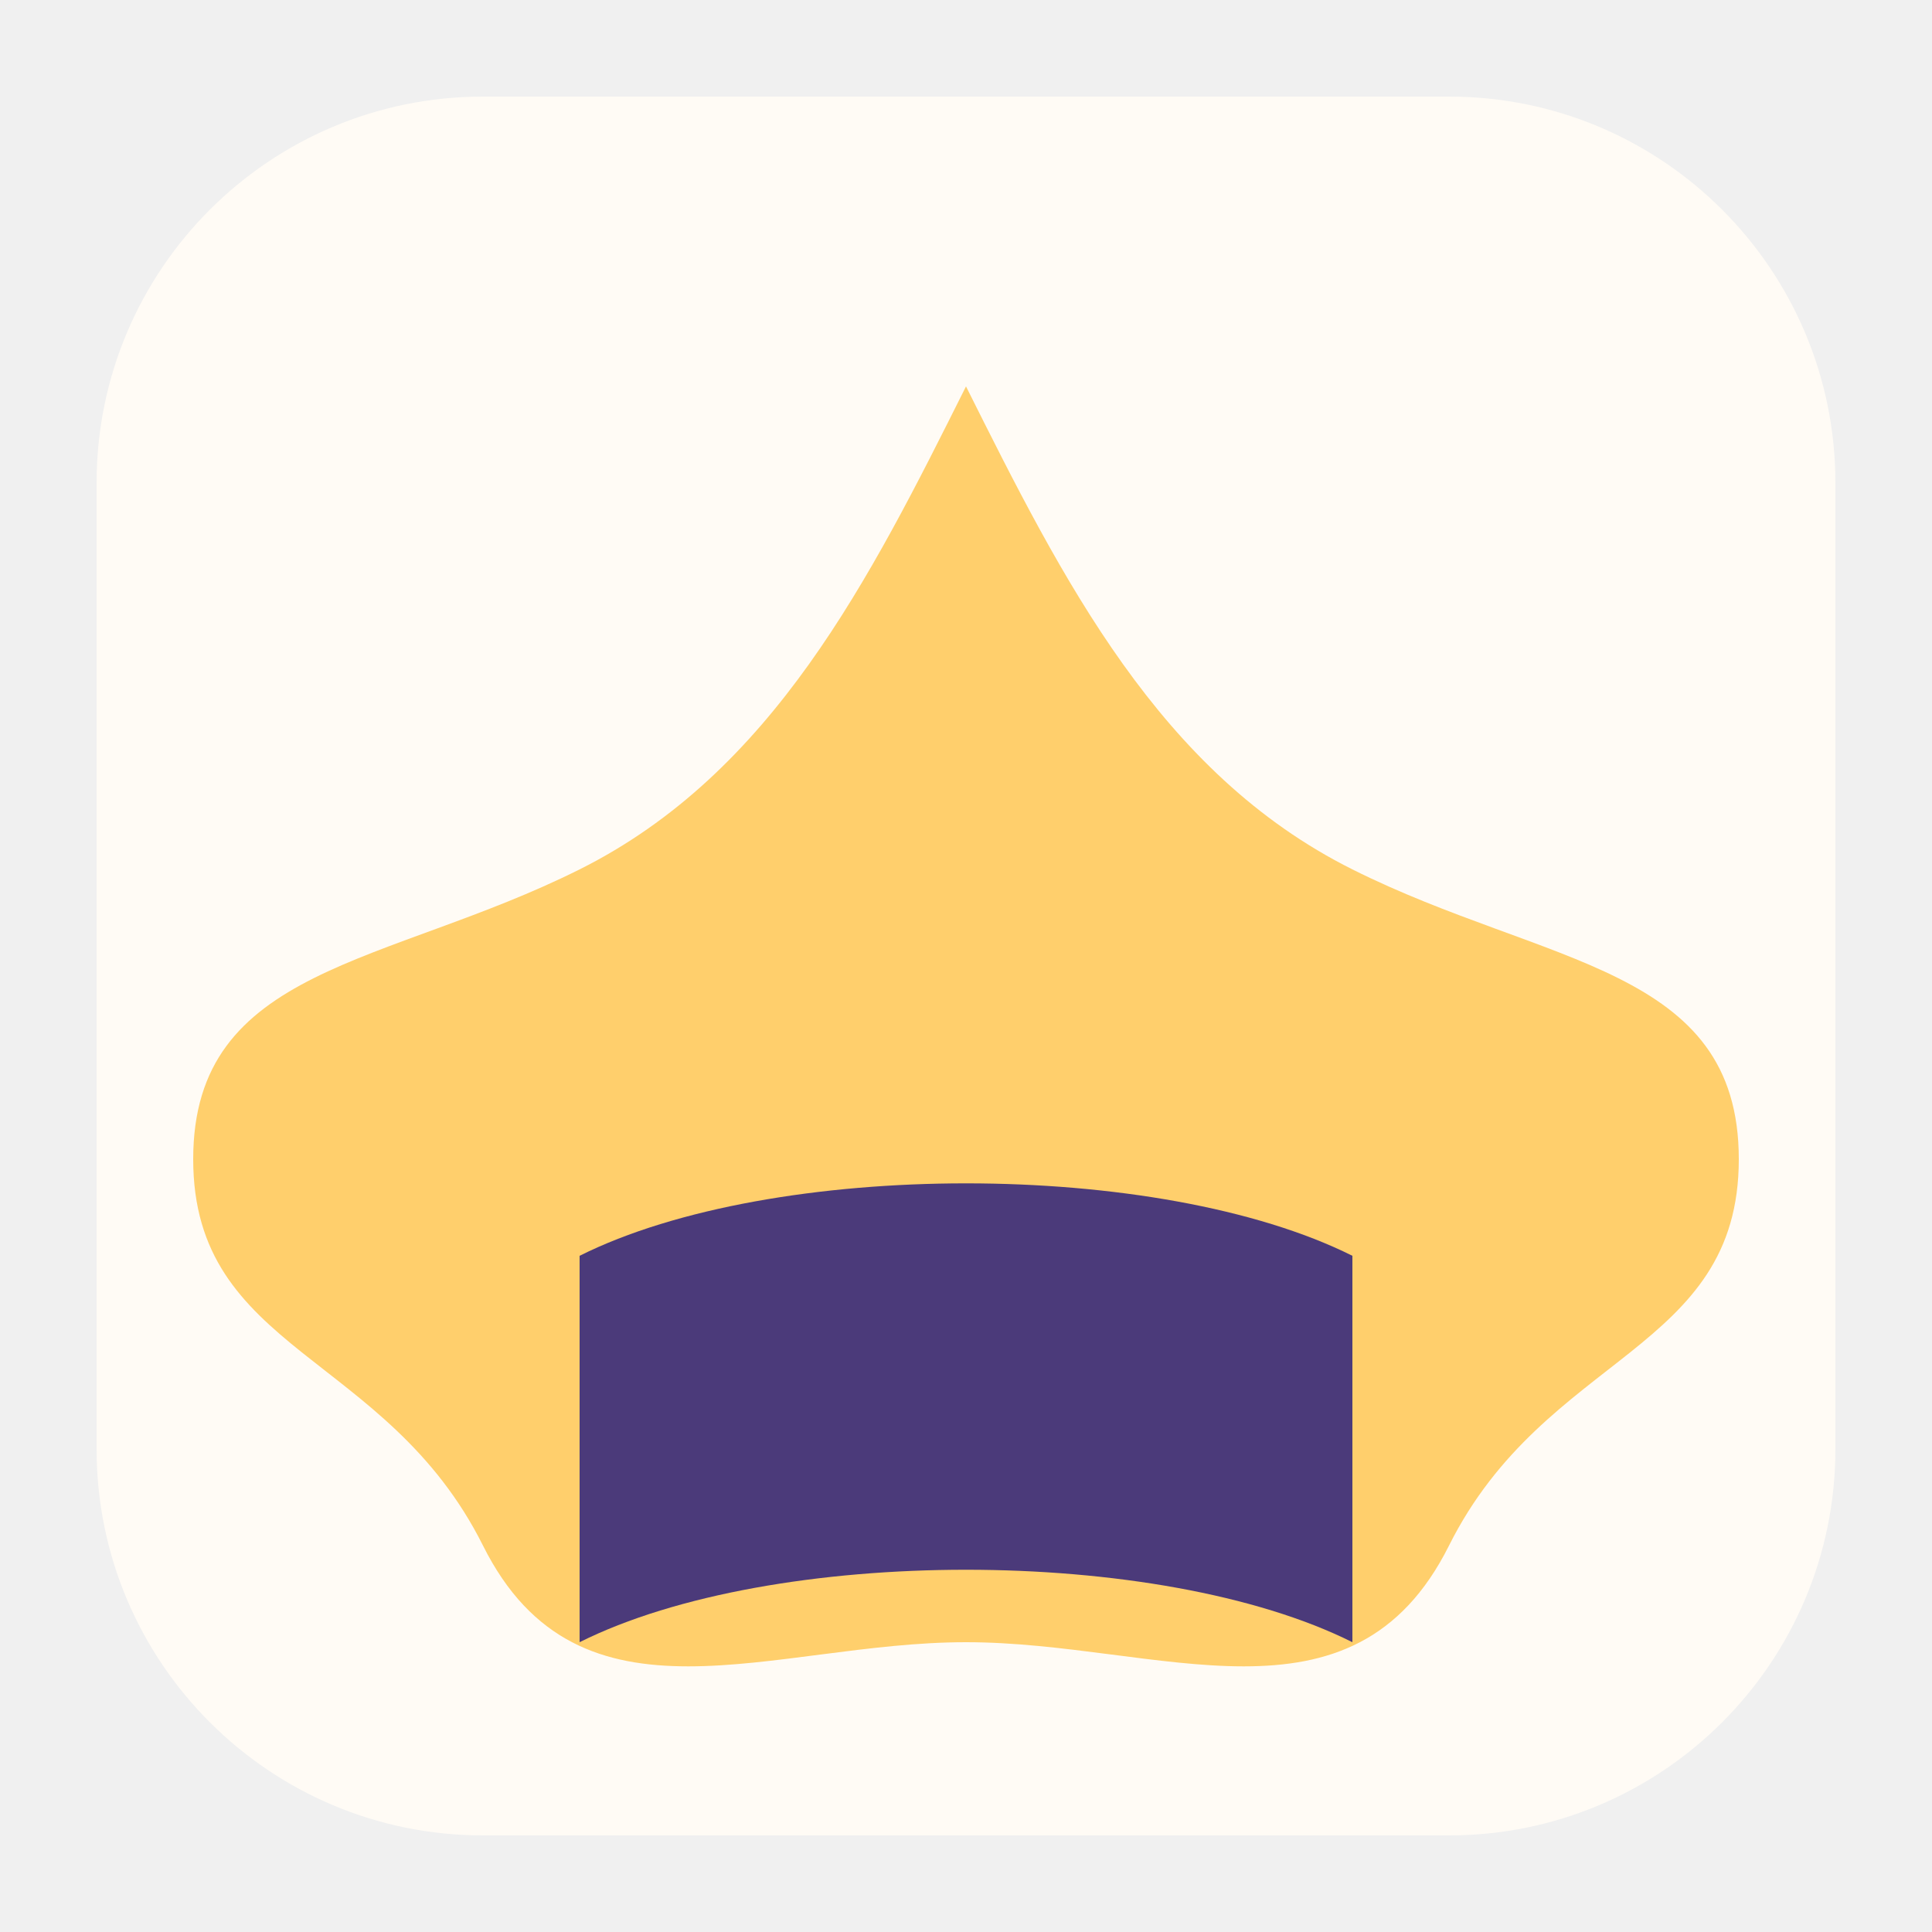
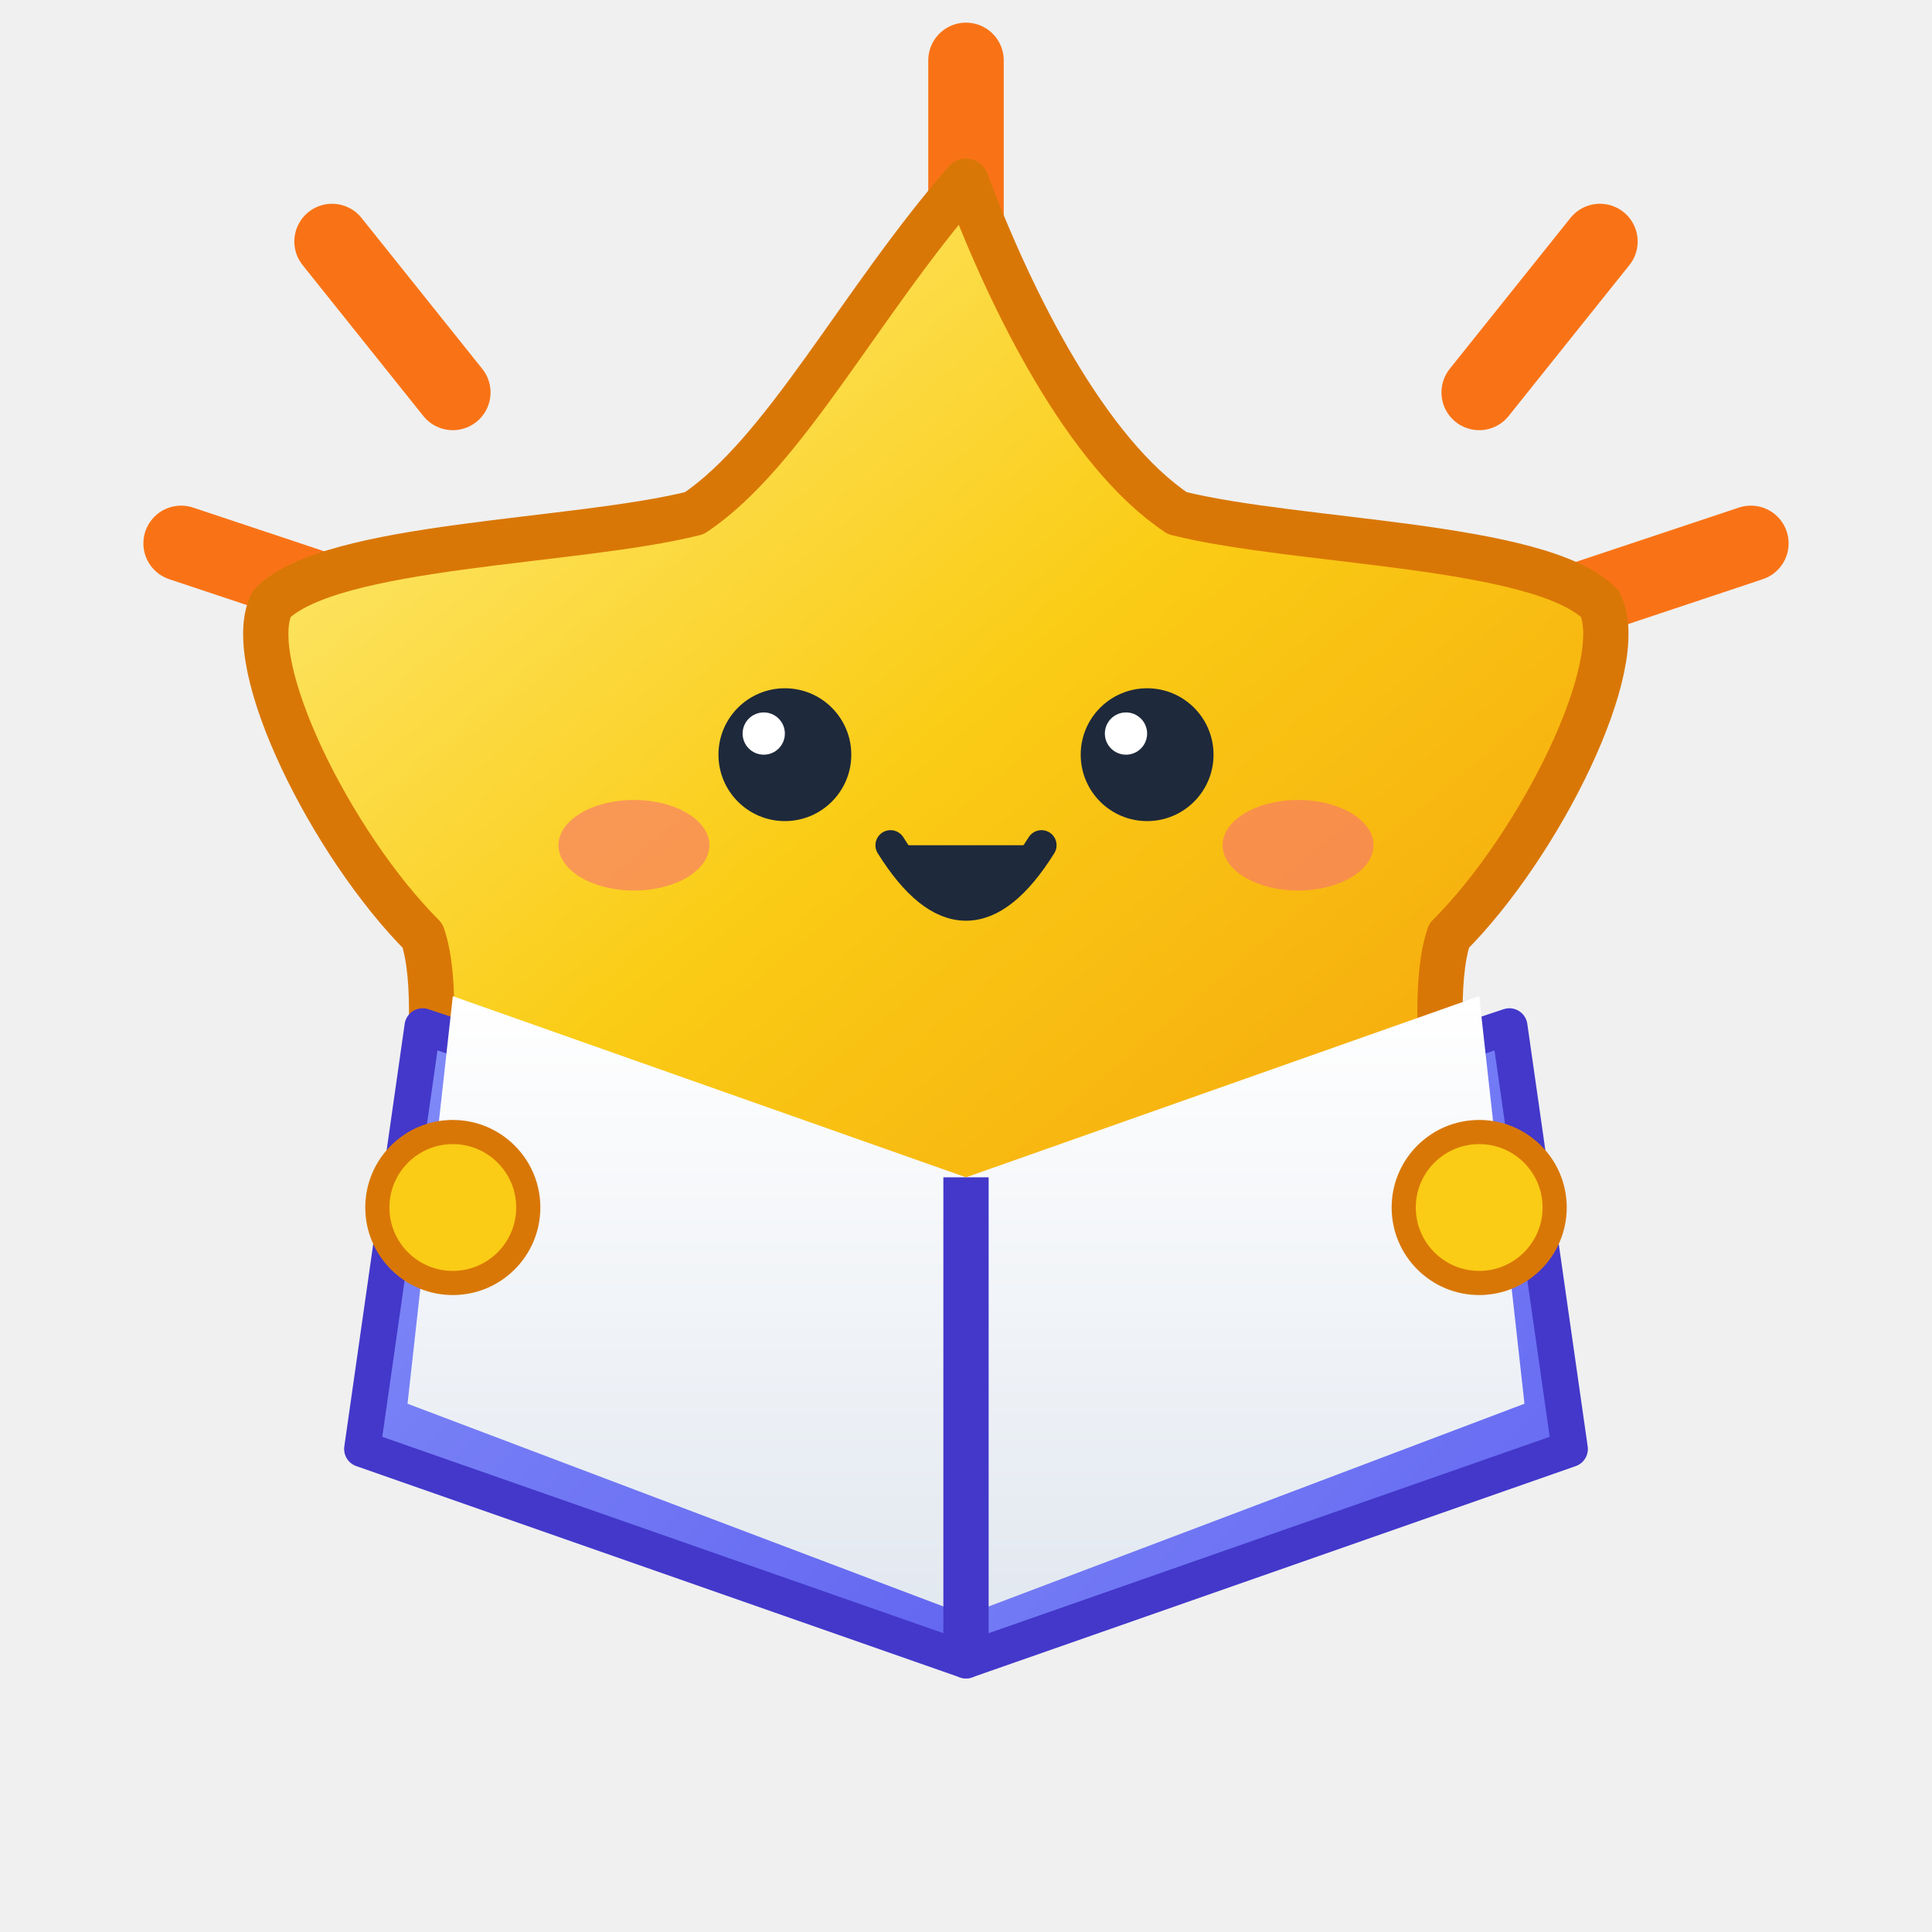
- <svg xmlns="http://www.w3.org/2000/svg" viewBox="0 0 100 100" width="100" height="100">
-   <rect x="5" y="5" width="90" height="90" rx="20" ry="20" fill="#FFFBF5" />
-   <path d="M50 20 C55 30, 60 40, 70 45 C80 50, 90 50, 90 60 C90 70, 80 70, 75 80 C70 90, 60 85, 50 85 C40 85, 30 90, 25 80 C20 70, 10 70, 10 60 C10 50, 20 50, 30 45 C40 40, 45 30, 50 20 Z" fill="#FFCF6C" />
-   <path d="M30 65 C40 60, 60 60, 70 65 L70 85 C60 80, 40 80, 30 85 Z" fill="#4B3A7A" />
+ <svg xmlns="http://www.w3.org/2000/svg" viewBox="0 0 64 64" width="64" height="64">
+   <defs>
+     <linearGradient id="starGrad" x1="0%" y1="0%" x2="100%" y2="100%">
+       <stop offset="0%" stop-color="#fef08a" />
+       <stop offset="50%" stop-color="#facc15" />
+       <stop offset="100%" stop-color="#f59e0b" />
+     </linearGradient>
+     <linearGradient id="bookCover" x1="0%" y1="0%" x2="100%" y2="100%">
+       <stop offset="0%" stop-color="#818cf8" />
+       <stop offset="100%" stop-color="#6366f1" />
+     </linearGradient>
+     <linearGradient id="bookPages" x1="0%" y1="0%" x2="0%" y2="100%">
+       <stop offset="0%" stop-color="#ffffff" />
+       <stop offset="100%" stop-color="#e2e8f0" />
+     </linearGradient>
+   </defs>
+   <line x1="12" y1="20" x2="6" y2="18" stroke="#f97316" stroke-width="2.5" stroke-linecap="round" />
+   <line x1="15" y1="13" x2="11" y2="8" stroke="#f97316" stroke-width="2.5" stroke-linecap="round" />
+   <line x1="32" y1="8" x2="32" y2="2" stroke="#f97316" stroke-width="2.5" stroke-linecap="round" />
+   <line x1="49" y1="13" x2="53" y2="8" stroke="#f97316" stroke-width="2.5" stroke-linecap="round" />
+   <line x1="52" y1="20" x2="58" y2="18" stroke="#f97316" stroke-width="2.5" stroke-linecap="round" />
+   <path d="M 32 6         C 33.5 10, 36 15, 39 17         C 43 18, 51 18, 53 20         C 54 22, 51 28, 48 31         C 47 34, 49 41, 47 43         C 45 44, 38 41, 35 41         C 33 42, 29 42, 27 41         C 24 41, 17 44, 15 43         C 13 41, 15 34, 14 31         C 11 28, 8 22, 9 20         C 11 18, 19 18, 23 17         C 26 15, 28.5 10, 32 6 Z" fill="url(#starGrad)" stroke="#d97706" stroke-width="1.5" stroke-linejoin="round" />
+   <circle cx="26" cy="25" r="2.2" fill="#1e293b" />
+   <circle cx="25.3" cy="24.3" r="0.7" fill="#ffffff" />
+   <circle cx="38" cy="25" r="2.2" fill="#1e293b" />
+   <circle cx="37.3" cy="24.3" r="0.7" fill="#ffffff" />
+   <ellipse cx="21" cy="28" rx="2.5" ry="1.5" fill="#f87171" opacity="0.6" />
+   <ellipse cx="43" cy="28" rx="2.5" ry="1.5" fill="#f87171" opacity="0.6" />
+   <path d="M 29.5 28 Q 32 32 34.5 28" fill="#1e293b" stroke="#1e293b" stroke-width="1" stroke-linecap="round" />
+   <path d="M 32 40 L 14 34 L 12 48 L 32 55 Z" fill="url(#bookCover)" stroke="#4338ca" stroke-width="1.2" stroke-linejoin="round" />
+   <path d="M 32 40 L 50 34 L 52 48 L 32 55 Z" fill="url(#bookCover)" stroke="#4338ca" stroke-width="1.2" stroke-linejoin="round" />
+   <path d="M 32 39 L 15 33 L 13.5 46.5 L 32 53.5 Z" fill="url(#bookPages)" />
+   <path d="M 32 39 L 49 33 L 50.5 46.5 L 32 53.5 Z" fill="url(#bookPages)" />
+   <line x1="32" y1="39" x2="32" y2="55" stroke="#4338ca" stroke-width="1.5" />
+   <circle cx="15" cy="40" r="2.5" fill="#facc15" stroke="#d97706" stroke-width="0.8" />
+   <circle cx="49" cy="40" r="2.5" fill="#facc15" stroke="#d97706" stroke-width="0.8" />
</svg>
